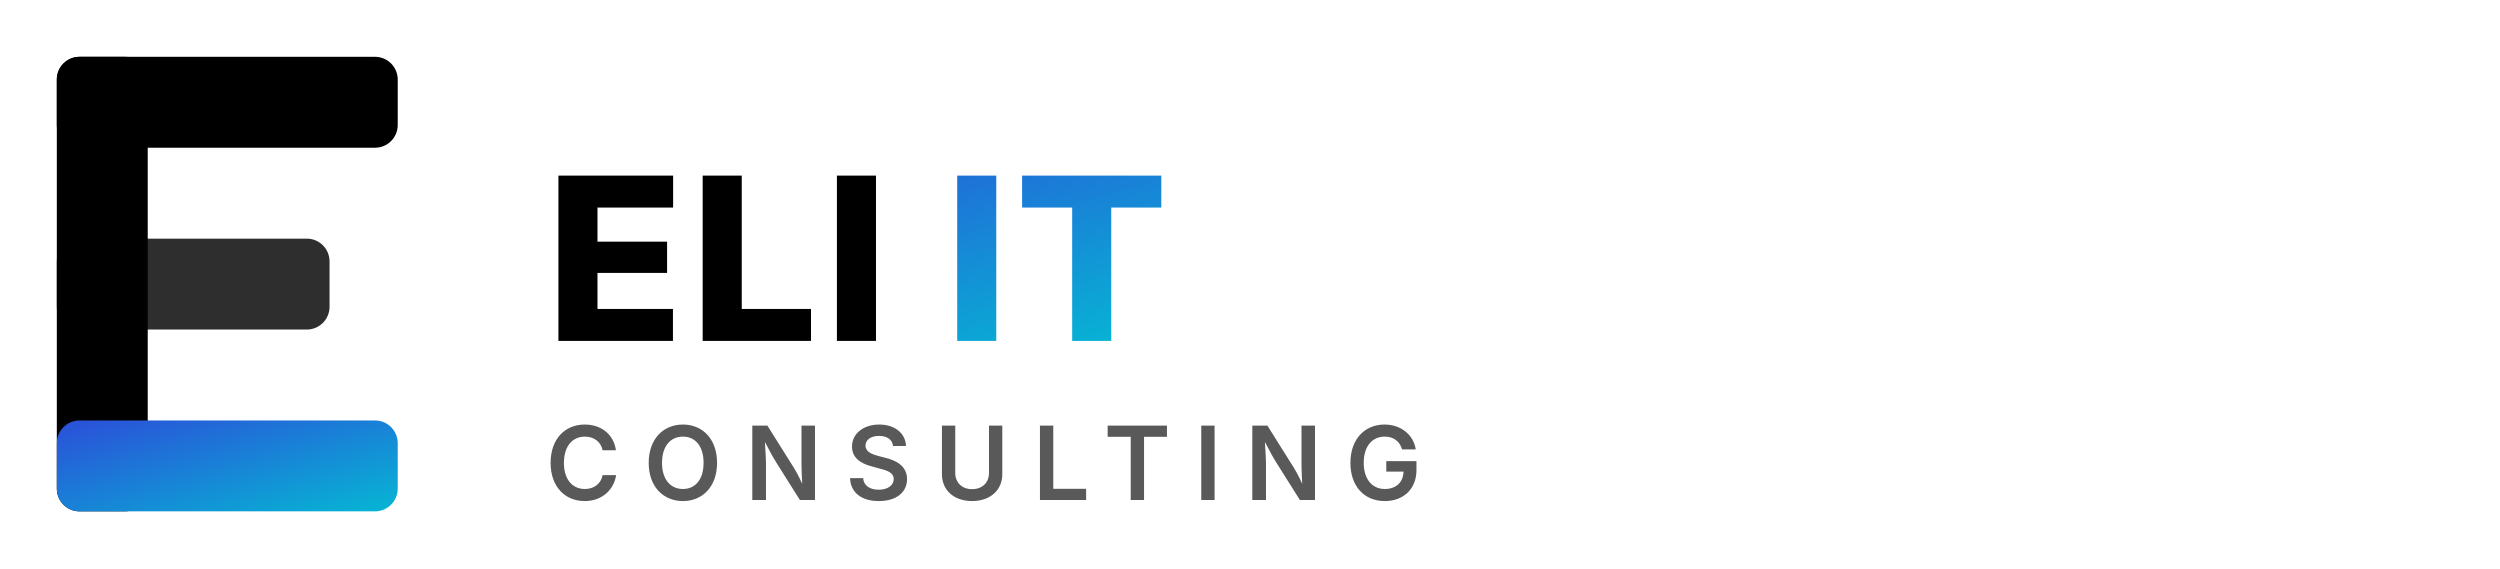
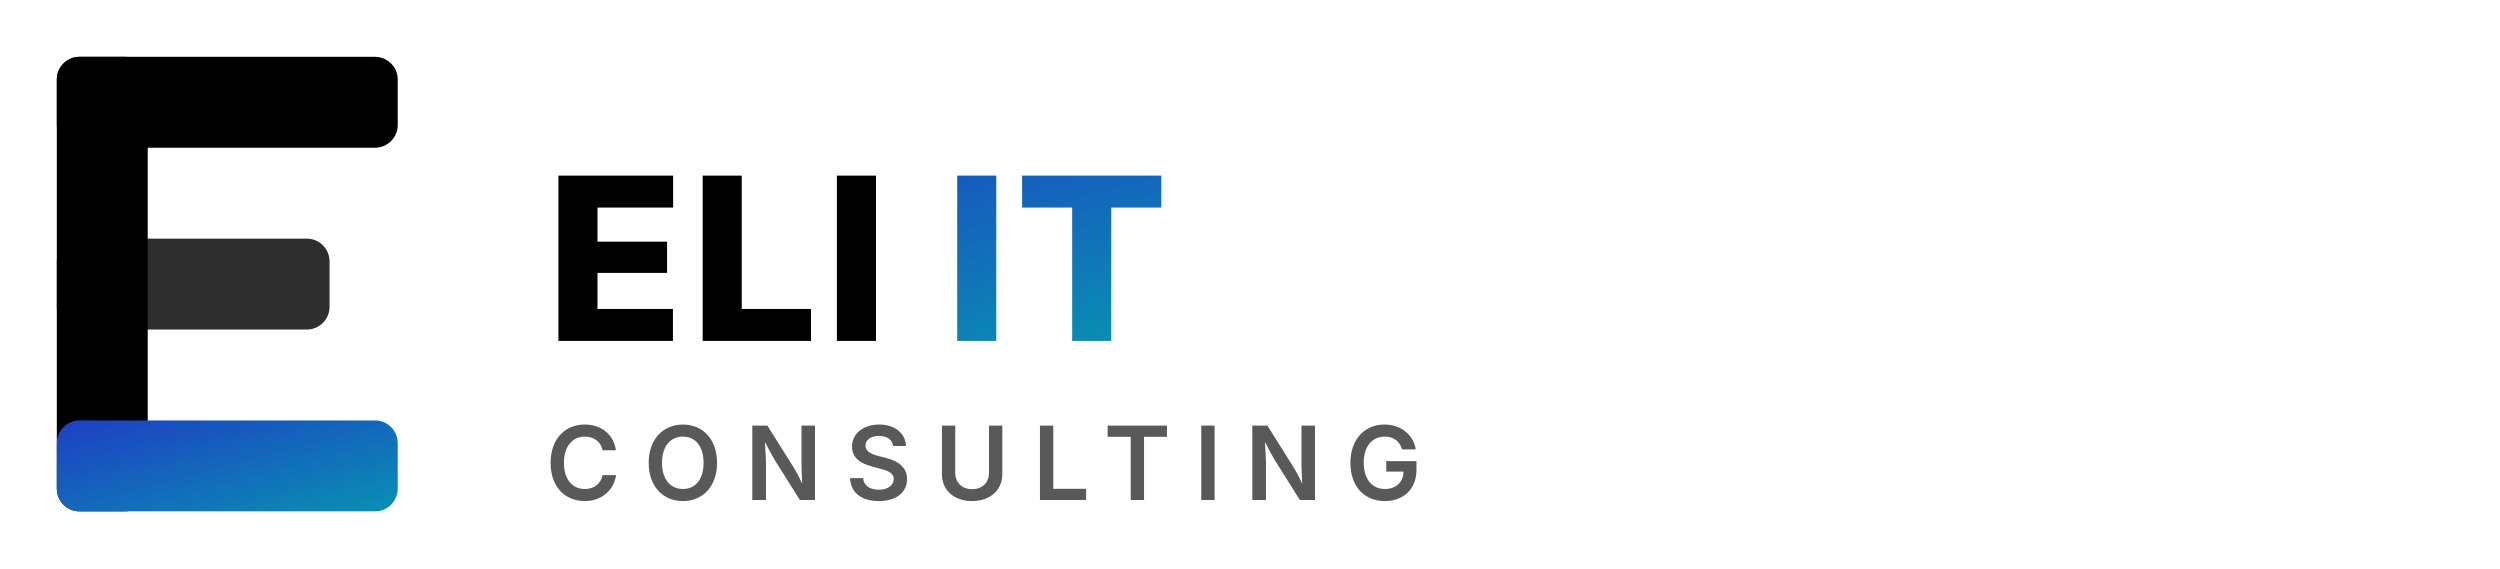
<svg xmlns="http://www.w3.org/2000/svg" viewBox="0 0 220 50" width="220" height="50">
  <defs>
    <linearGradient id="wordmarkAccentGradient" x1="0%" y1="0%" x2="100%" y2="100%">
-       <stop offset="0%" style="stop-color:#2B4FD9" />
-       <stop offset="100%" style="stop-color:#06B6D4" />
+       <stop offset="0%" style="stop-color:#1E3FC4" />
+       <stop offset="100%" style="stop-color:#0891B2" />
    </linearGradient>
  </defs>
  <g transform="translate(5, 5)">
    <rect x="0" y="0" width="8" height="40" rx="2" fill="currentColor" />
    <rect x="0" y="0" width="30" height="8" rx="2" fill="currentColor" />
    <rect x="0" y="16" width="24" height="8" rx="2" fill="currentColor" opacity="0.82" />
    <rect x="0" y="32" width="30" height="8" rx="2" fill="url(#wordmarkAccentGradient)" />
  </g>
  <text x="48" y="30" font-family="system-ui, -apple-system, sans-serif" font-size="20" font-weight="800" letter-spacing="0.5" fill="currentColor">
    ELI <tspan fill="url(#wordmarkAccentGradient)">IT</tspan>
  </text>
  <text x="48" y="44" font-family="system-ui, -apple-system, sans-serif" font-size="9" font-weight="600" letter-spacing="2" fill="currentColor" opacity="0.65">
    CONSULTING
  </text>
</svg>
